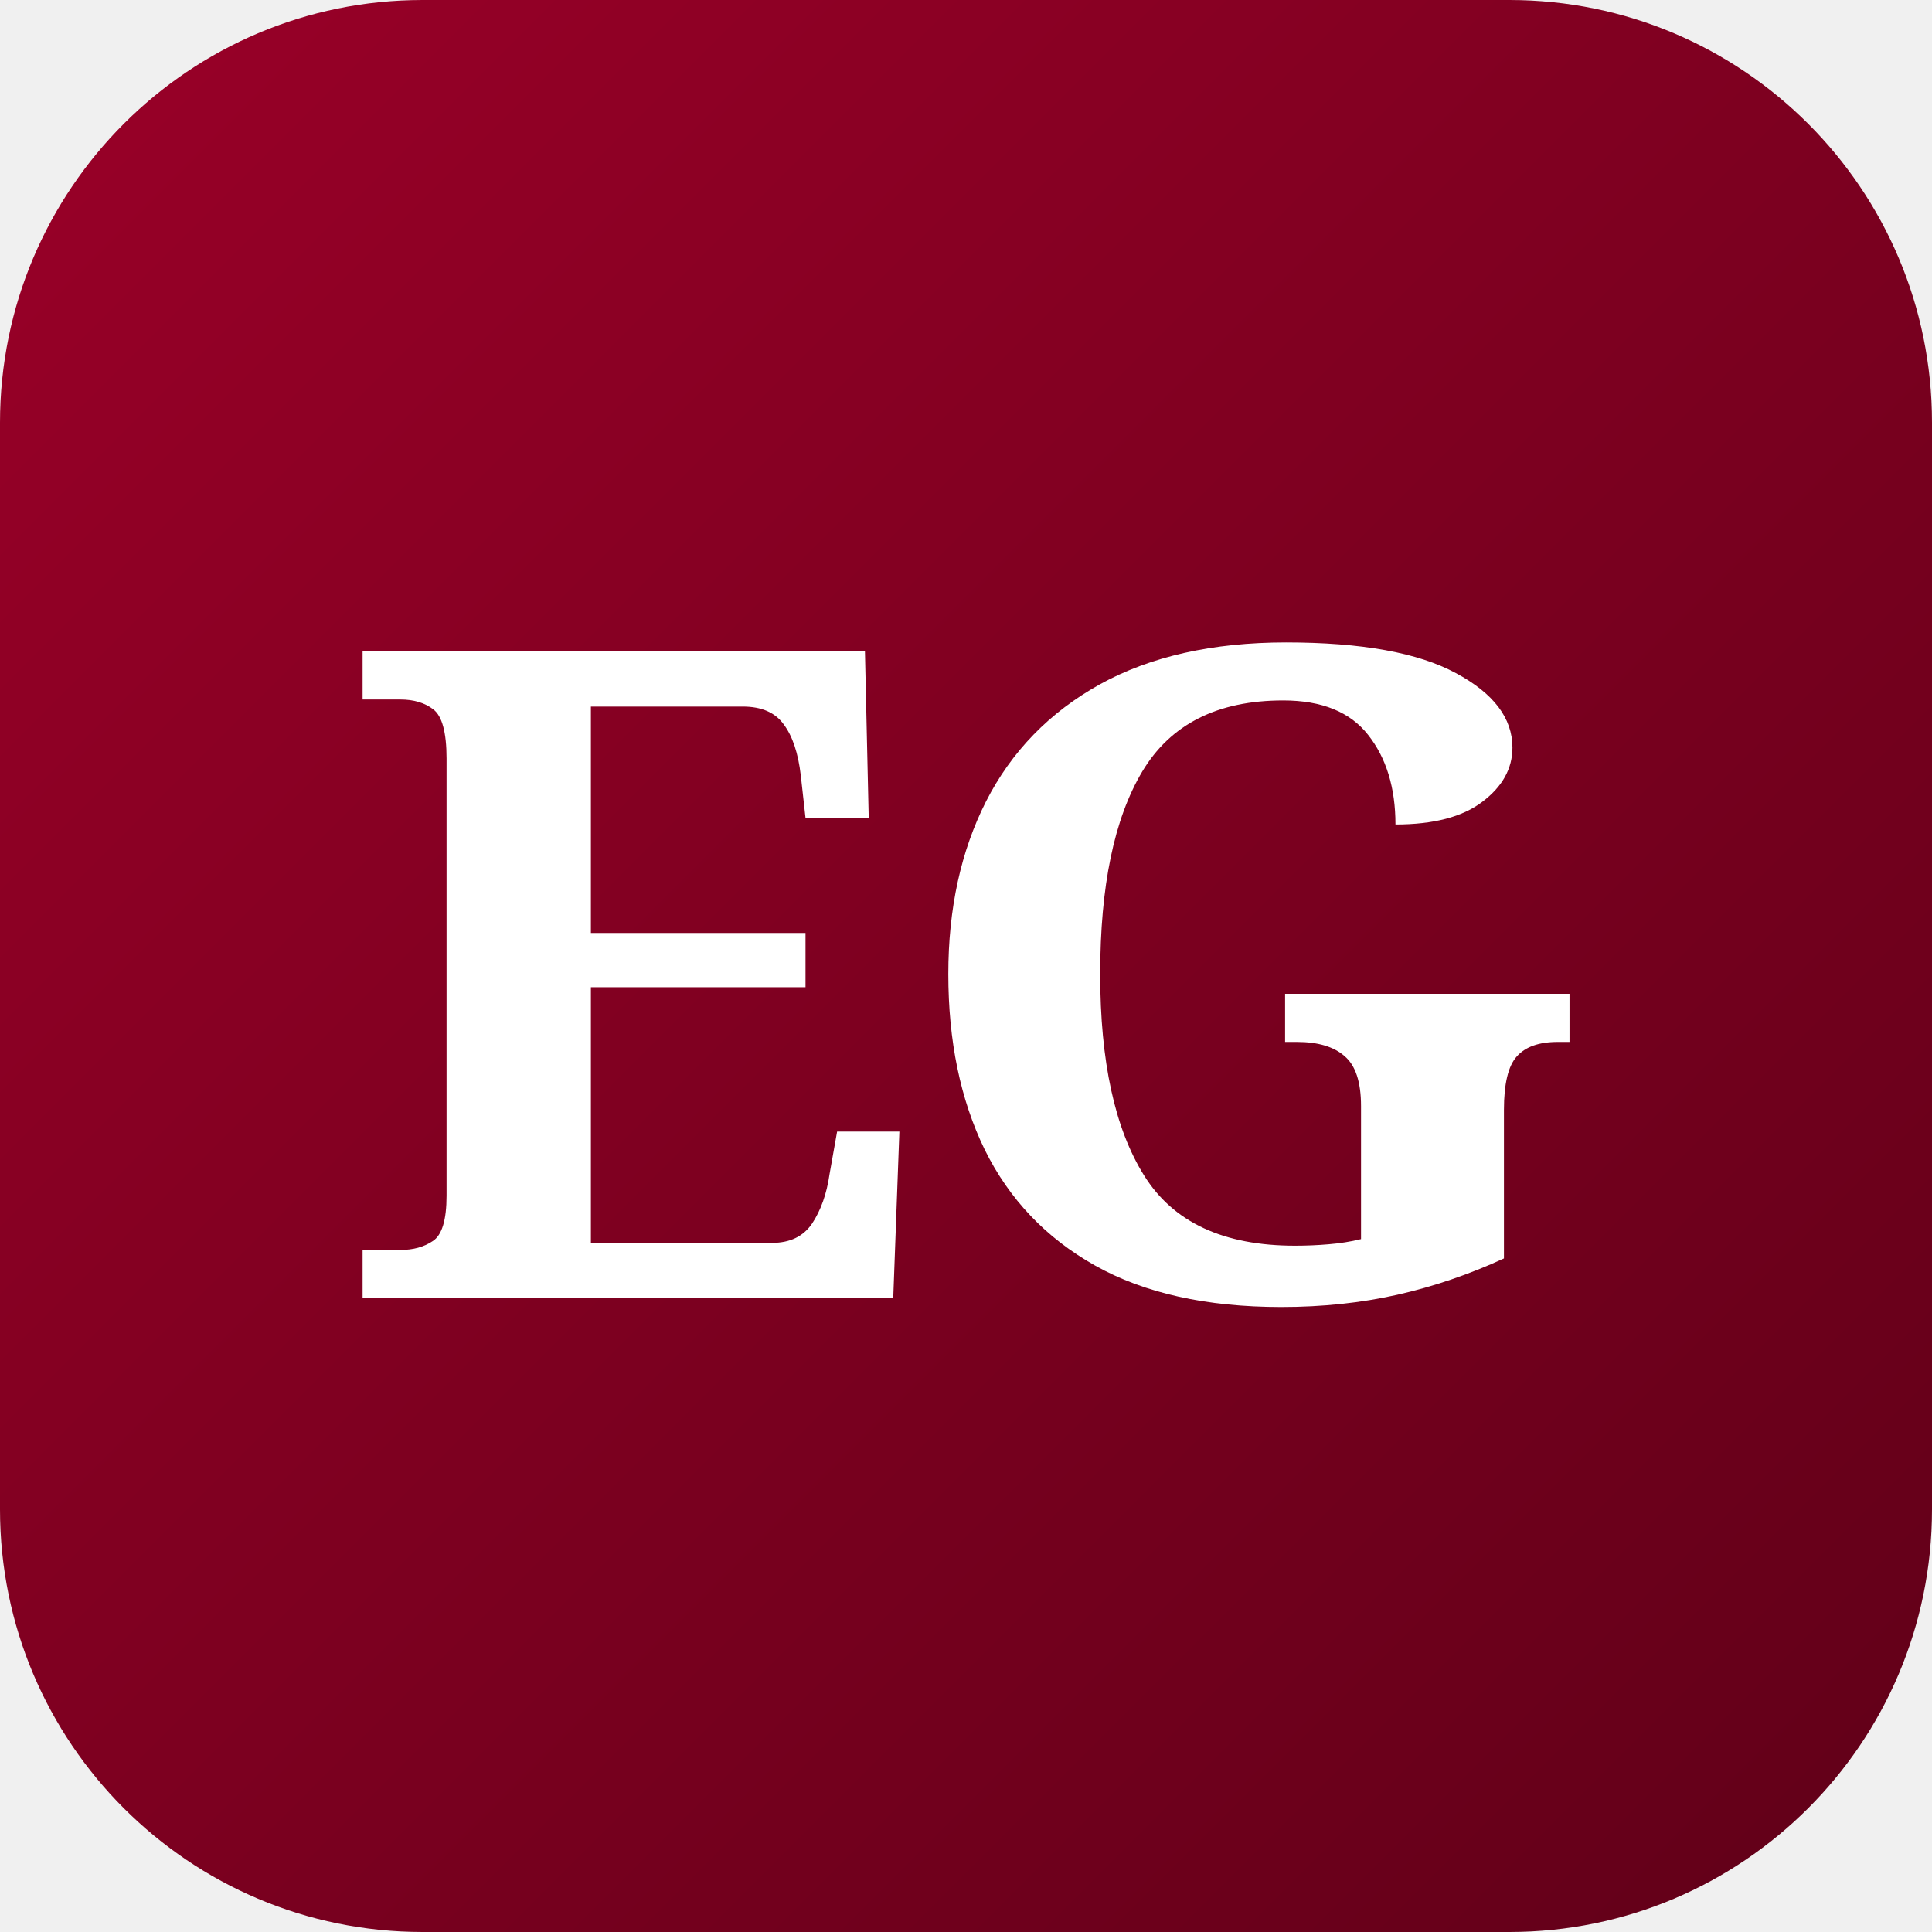
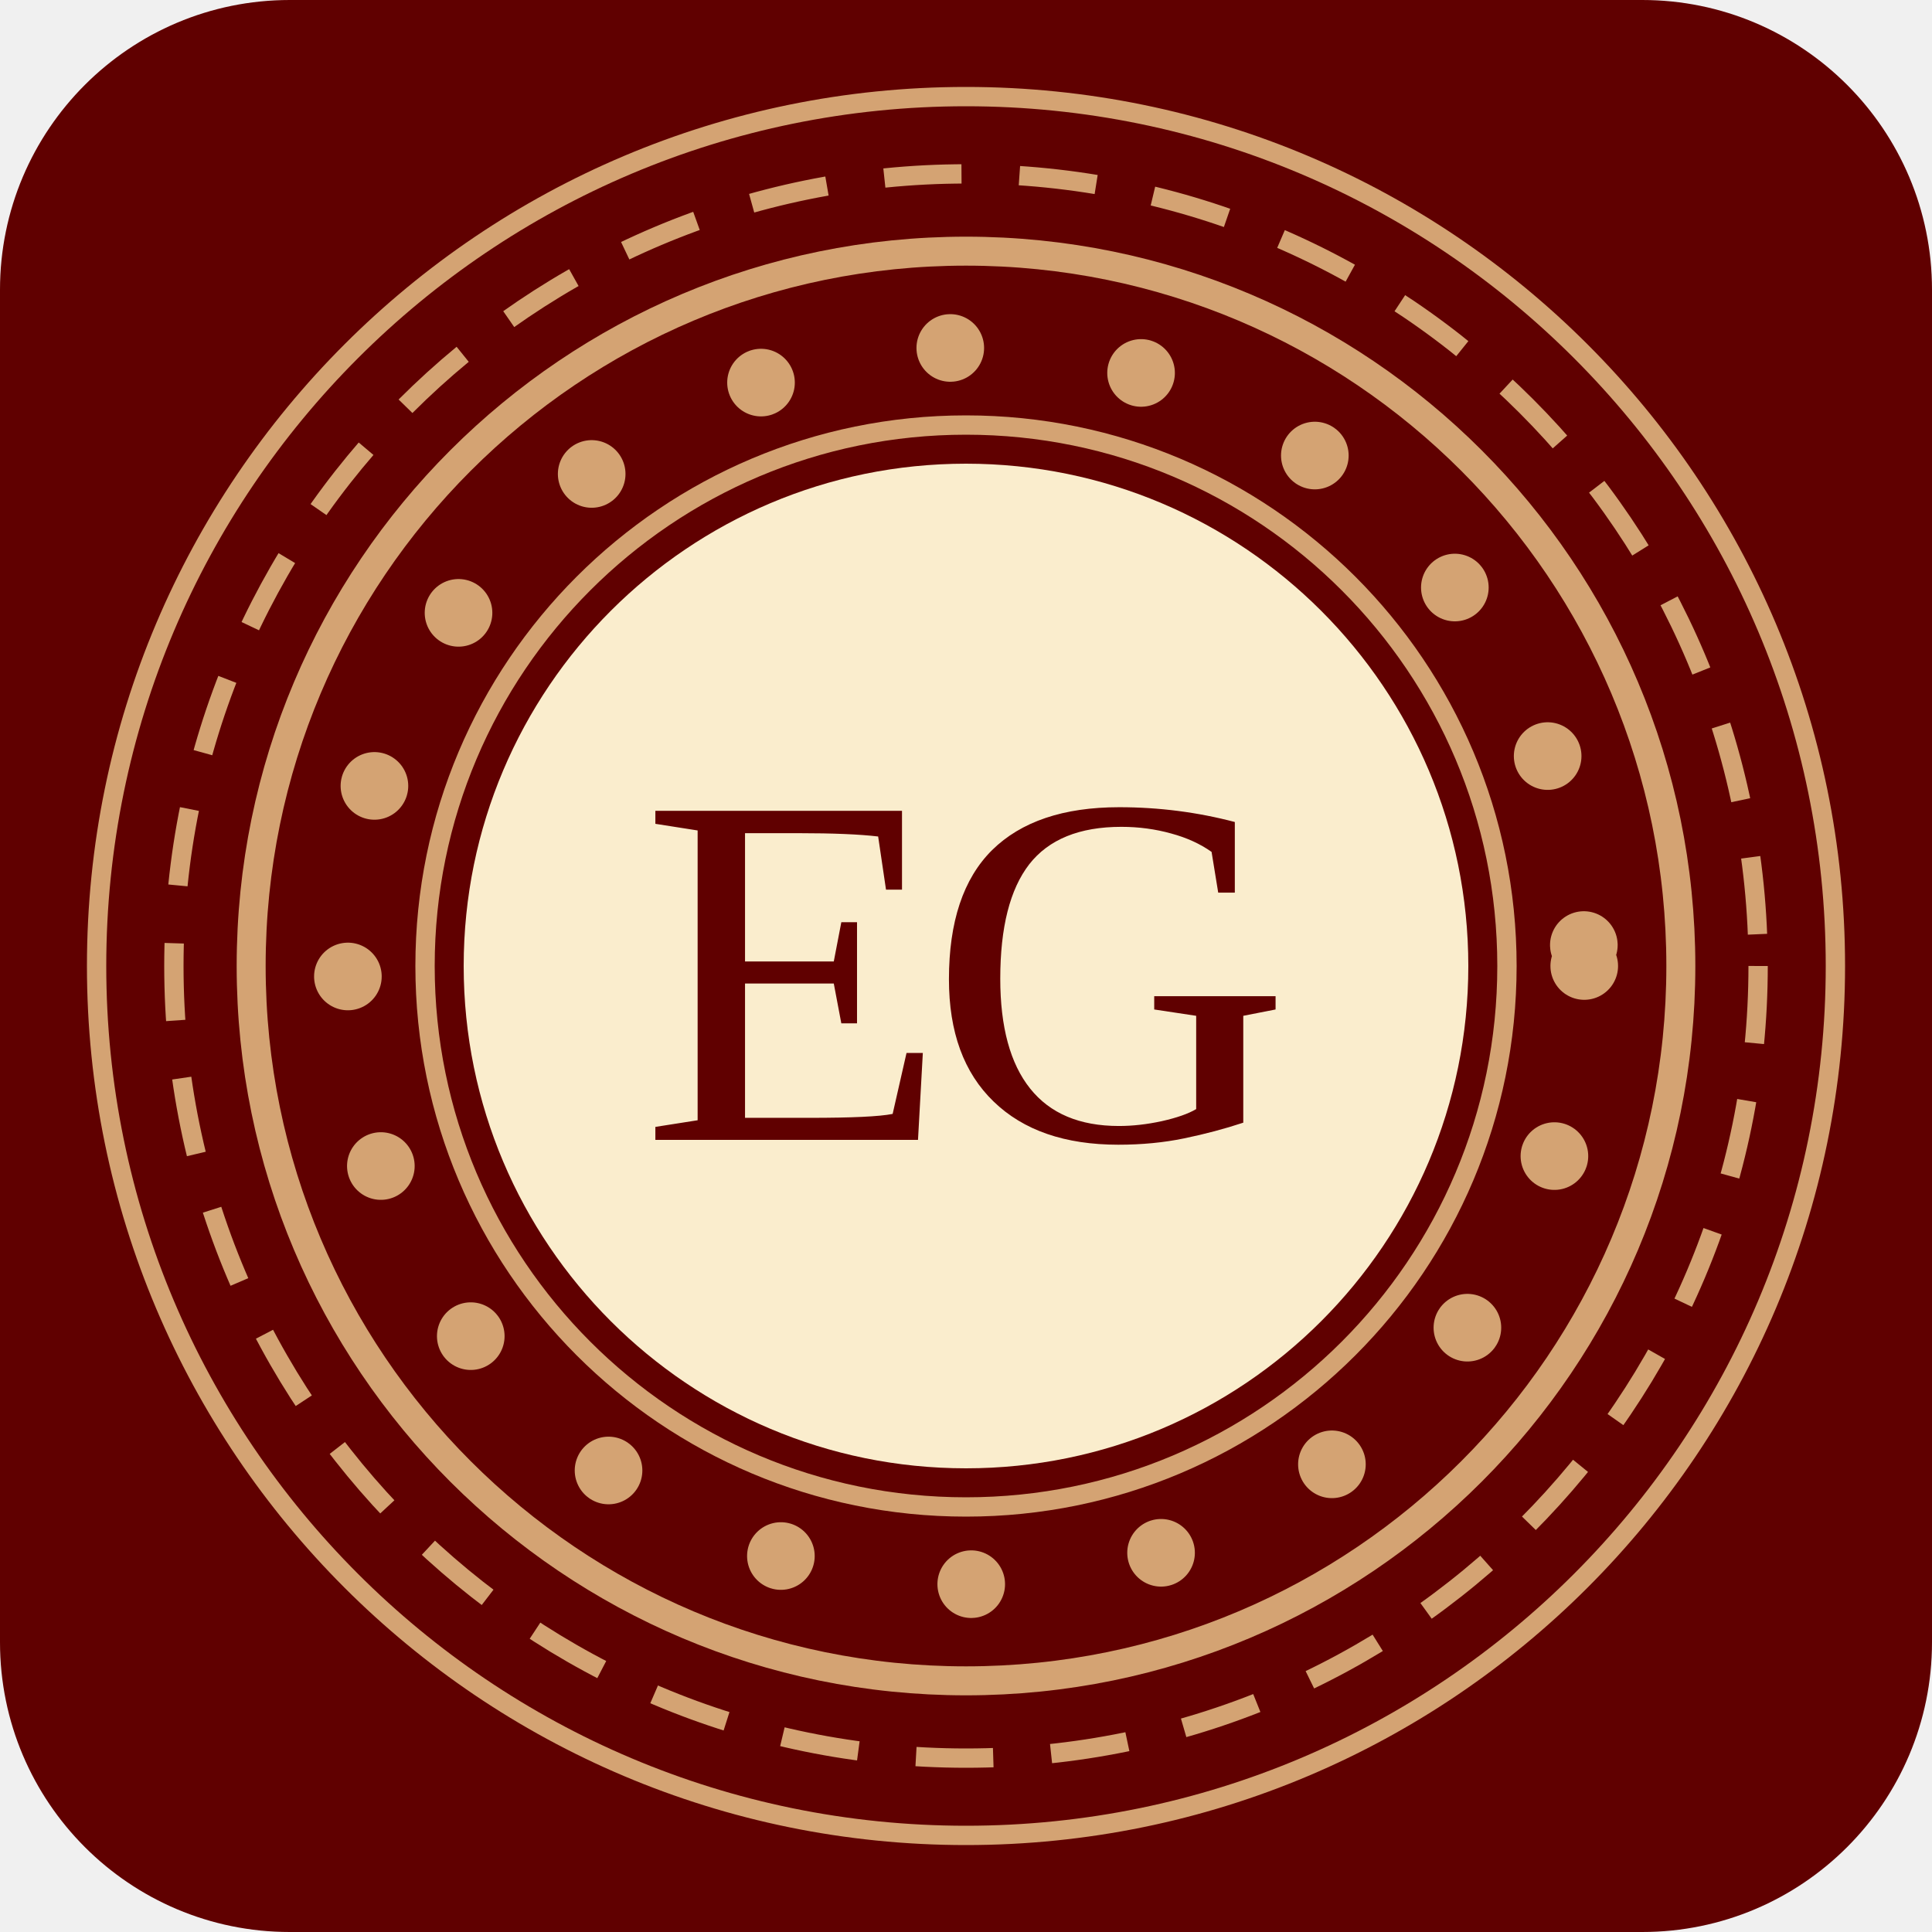
- <svg xmlns="http://www.w3.org/2000/svg" viewBox="0 0 64 64">
+ <svg xmlns="http://www.w3.org/2000/svg" viewBox="0 0 100 100">
  <defs>
-     <linearGradient id="bg" x1="0%" y1="0%" x2="100%" y2="100%">
-       <stop offset="0%" stop-color="#9a0028" />
-       <stop offset="100%" stop-color="#600018" />
-     </linearGradient>
+     <style>
+       .bg { fill: #600000; }
+       .gold { stroke: #d4a373; fill: none; }
+       .cream { fill: #faedcd; }
+       .text { 
+         fill: #600000; 
+         font-family: Georgia, 'Times New Roman', serif; 
+         font-weight: normal; 
+       }
+     </style>
  </defs>
-   <rect width="64" height="64" rx="14" fill="url(#bg)" />
-   <text x="32" y="43" font-family="Georgia, serif" font-size="30" font-weight="bold" fill="white" text-anchor="middle" letter-spacing="-1">EG</text>
+   <rect width="100" height="100" rx="15" class="bg" />
+   <circle cx="50" cy="50" r="45" class="gold" stroke-width="1" />
+   <circle cx="50" cy="50" r="41" class="gold" stroke-width="1" stroke-dasharray="4 3" />
+   <circle cx="50" cy="50" r="37" class="gold" stroke-width="1.5" />
+   <circle cx="50" cy="50" r="32" class="gold" stroke-width="3.5" stroke-dasharray="0 10" stroke-linecap="round" />
+   <circle cx="50" cy="50" r="28" class="gold" stroke-width="1" />
+   <circle cx="50" cy="50" r="26" class="cream" />
+   <text x="50" y="59" font-size="26" text-anchor="middle" class="text" letter-spacing="-1">EG</text>
</svg>
